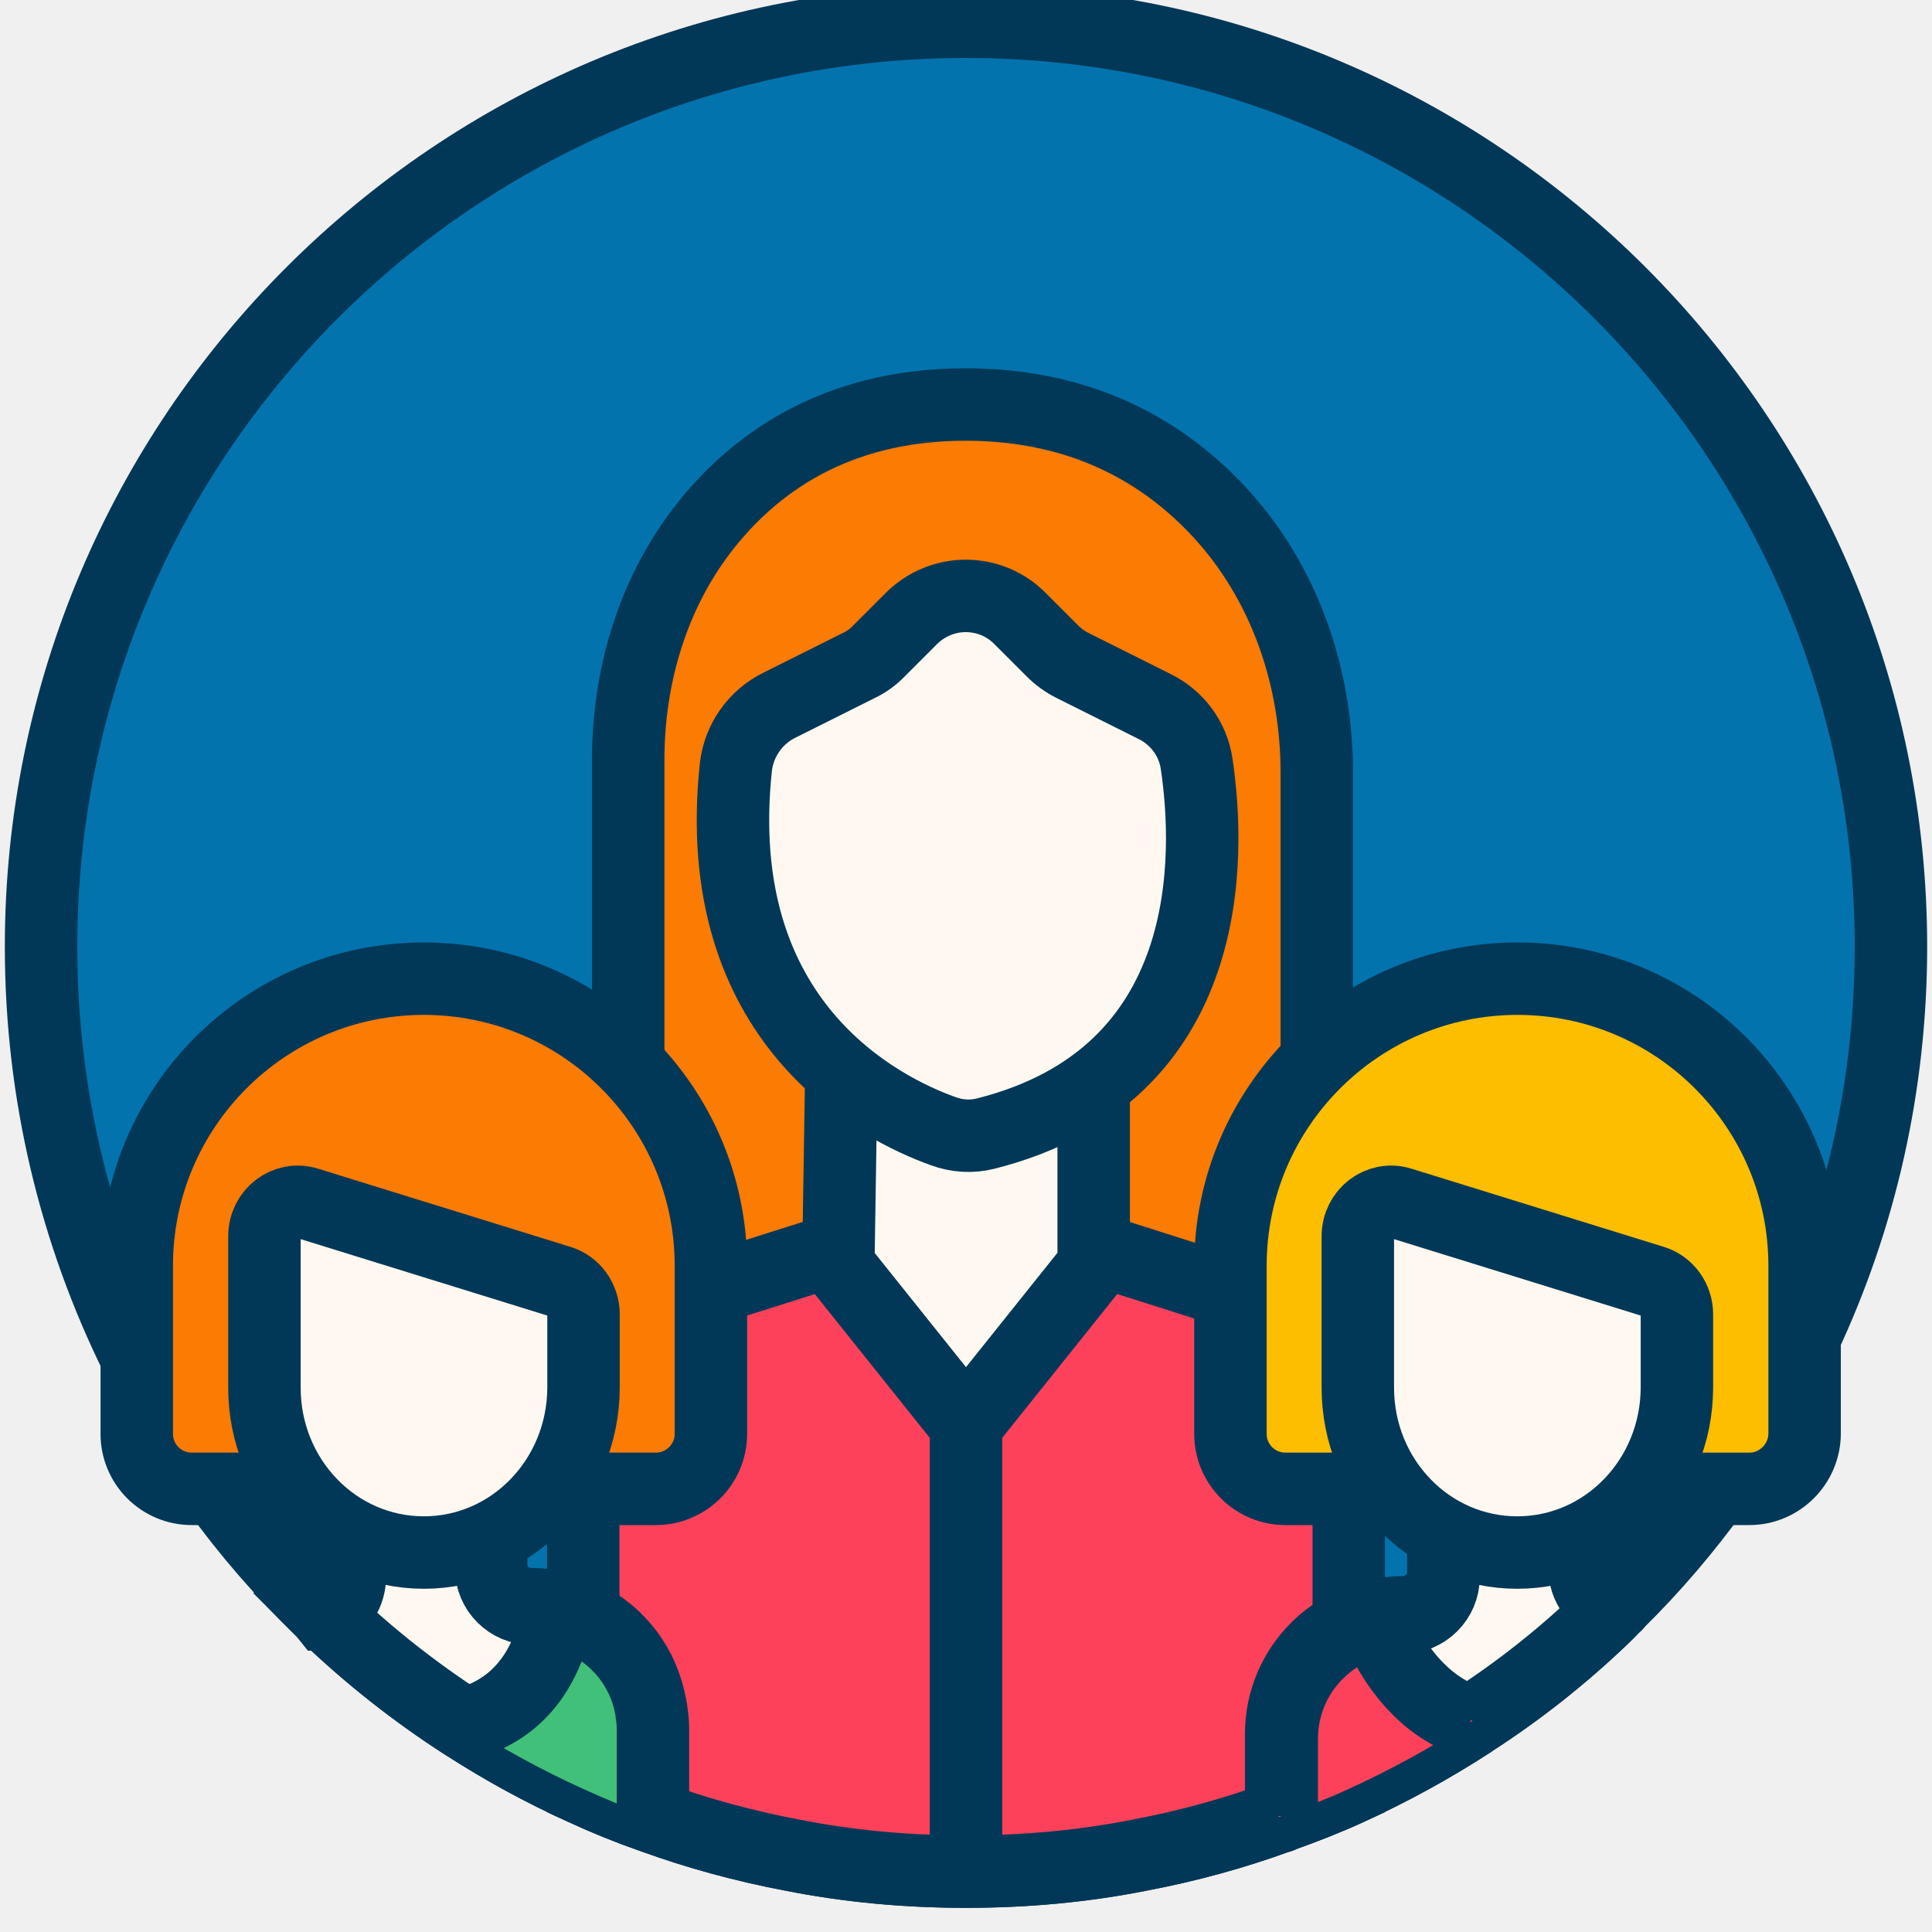
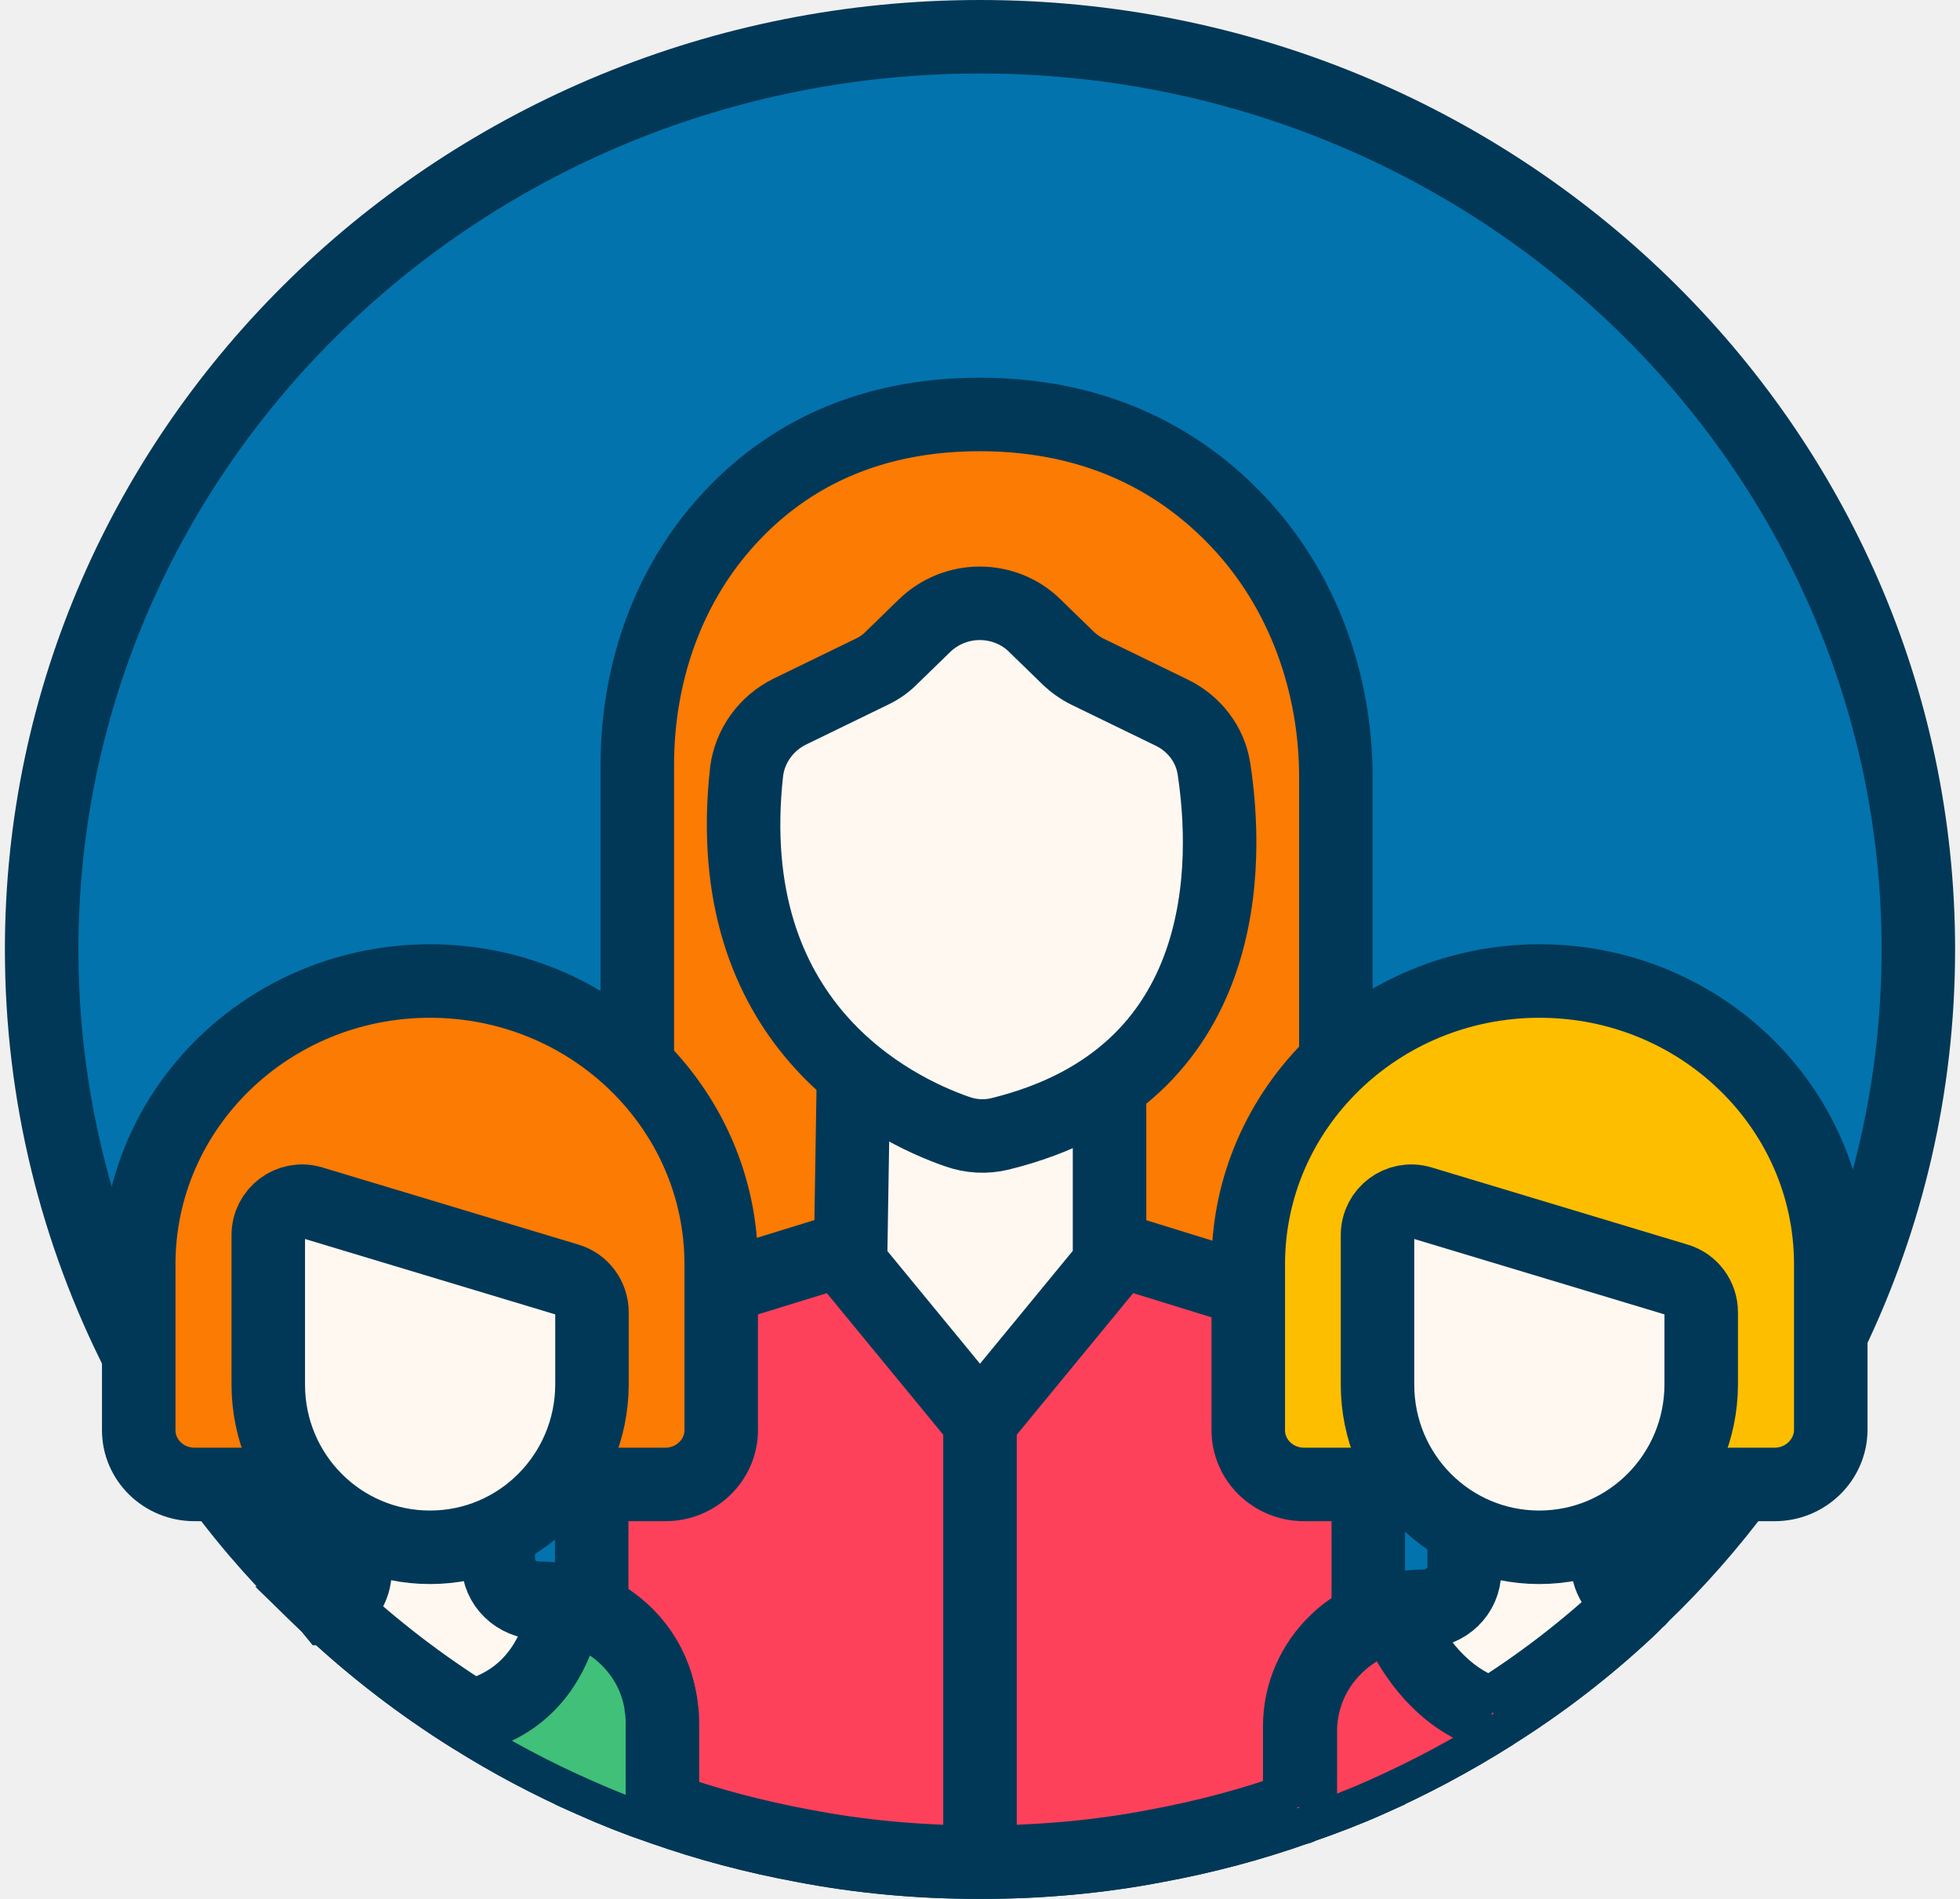
- <svg xmlns="http://www.w3.org/2000/svg" width="160" height="160" viewBox="0 0 160 160" fill="none">
-   <g clip-path="url(#clip0_682_3786)">
-     <path d="M156.6 78.4C156.6 89.95 154.05 100.9 149.45 110.725C147.4 115.15 144.9 119.35 142.05 123.3C139.625 126.65 136.925 129.825 133.95 132.75C133.9 132.85 133.8 132.95 133.625 133.075C133.375 133.375 133.1 133.625 132.8 133.925C129.45 137.125 125.825 140 121.95 142.5C121.9 142.55 121.825 142.6 121.775 142.625C118.575 144.7 115.2 146.55 111.7 148.15C109.9 148.975 108.05 149.7 106.15 150.375C106.15 150.375 106.125 150.425 106.1 150.4C106.05 150.45 105.975 150.475 105.9 150.475C102.2 151.825 98.375 152.875 94.425 153.625C89.775 154.55 84.95 155 80 155C75.05 155 70.225 154.55 65.575 153.625C61.625 152.875 57.75 151.825 54.05 150.475C54.025 150.475 54 150.45 54 150.45H53.975C52.05 149.775 50.15 149 48.3 148.15C44.925 146.625 41.675 144.85 38.575 142.85C38.525 142.825 38.5 142.8 38.45 142.775C34.375 140.15 30.575 137.15 27.1 133.825L26.975 133.7C26.975 133.7 26.975 133.7 26.95 133.7C26.85 133.575 26.775 133.5 26.65 133.375C23.45 130.275 20.525 126.925 17.925 123.3C15.425 119.875 13.225 116.25 11.325 112.425C6.25 102.175 3.4 90.6 3.4 78.4C3.4 36.125 37.725 1.8 80 1.8C122.275 1.8 156.6 36.125 156.6 78.4Z" fill="#0273AD" stroke="#023857" stroke-width="6" />
-     <path d="M52.025 108.925V62.925C52.025 56.1 54 49.325 58.15 43.9C62.3 38.5 69.075 33.5 79.975 33.5C89.875 33.5 96.575 37.625 101.025 42.45C106.375 48.25 109.05 56.05 109.05 63.95V110.1" fill="#FB7B03" />
-     <path d="M52.025 108.925V62.925C52.025 56.1 54 49.325 58.15 43.9C62.3 38.5 69.075 33.5 79.975 33.5C89.875 33.5 96.575 37.625 101.025 42.45C106.375 48.25 109.05 56.05 109.05 63.95V110.1" stroke="#023857" stroke-width="6" />
-     <path d="M111.7 110.1V148.15C109.9 148.975 108.05 149.7 106.15 150.375C106.15 150.375 106.125 150.425 106.1 150.4C106.05 150.45 105.975 150.475 105.9 150.475C102.2 151.825 98.375 152.875 94.425 153.625C89.775 154.55 84.95 155 80 155C75.05 155 70.225 154.55 65.575 153.625C61.625 152.875 57.75 151.825 54.05 150.475C54.025 150.475 54 150.45 54 150.45H53.975C52.05 149.775 50.15 149 48.3 148.15V110.1L52.025 108.9H52.05L58.875 106.75L69.45 103.4H90.575L101.9 107L109.05 109.25L111.7 110.1Z" fill="#FE415B" stroke="#023857" stroke-width="6" />
-     <path d="M80 118.025V155" stroke="#023857" stroke-width="6" />
-     <path d="M69.675 88.775L69.425 104.8L80 118.025L90.575 104.8V89.85" fill="#FFF8F0" />
-     <path d="M69.675 88.775L69.425 104.8L80 118.025L90.575 104.8V89.85" stroke="#023857" stroke-width="6" />
-     <path d="M64.5 58.425L71.15 55.1C71.775 54.8 72.325 54.4 72.8 53.9L75.475 51.225C76.675 50.025 78.3 49.35 79.975 49.35C81.675 49.35 83.3 50.025 84.475 51.225L87.15 53.9C87.625 54.375 88.2 54.8 88.8 55.1L95.65 58.525C97.5 59.45 98.8 61.2 99.1 63.25C100.225 70.825 100.825 89.025 81.65 93.875C80.475 94.175 79.25 94.1 78.1 93.675C72.875 91.8 58.65 84.7 60.95 63.45C61.225 61.3 62.55 59.4 64.5 58.425Z" fill="#FFF8F0" stroke="#023857" stroke-width="6" />
-     <path d="M54 142.899V150.449H53.975C52.05 149.774 50.15 148.999 48.3 148.149C44.925 146.624 41.675 144.849 38.575 142.849C38.525 142.824 38.5 142.799 38.45 142.774C34.375 140.149 30.575 137.149 27.1 133.824L26.975 133.699C26.975 133.699 26.975 133.699 26.95 133.699C26.85 133.574 26.775 133.499 26.65 133.374C28 132.974 28.95 131.699 28.95 130.224V127.024C28.95 127.024 28.95 127.024 28.975 127.024L40.625 126.274V129.499C40.625 129.574 40.625 129.649 40.65 129.749C40.75 131.499 42.2 132.849 43.975 132.849C44.8 132.849 45.55 132.949 46.325 133.149C47 133.299 47.675 133.549 48.3 133.874C51.2 135.249 53.35 138.024 53.85 141.299C53.9 141.549 53.925 141.749 53.95 141.974C53.975 142.274 54 142.574 54 142.899Z" fill="#FFF8F0" stroke="#023857" stroke-width="6" />
-     <path d="M53.975 150.45C52.05 149.775 50.15 149 48.3 148.15C44.925 146.625 41.675 144.85 38.575 142.85C39.075 142.725 39.525 142.5 39.95 142.275C44.25 139.925 44.8 134.225 44.8 134.225C45.25 134.2 45.675 134.225 46.075 134.275C46.9 134.375 47.625 134.675 48.3 135.05C53 137.85 53.825 146.975 53.975 150.45Z" fill="#40C078" />
-     <path d="M54.075 150.475V143.3C54.075 142.85 54.05 142.4 53.975 141.95C53.95 141.7 53.925 141.5 53.875 141.275C53.25 138.125 51.15 135.55 48.325 134.225C47.7 133.9 46.975 133.675 46.275 133.5C45.55 133.325 44.8 133.225 44.025 133.225C42.175 133.225 40.675 131.725 40.675 129.875V129.75V127.325V126.7" stroke="#023857" stroke-width="6" />
-     <path d="M26.95 133.675C26.975 133.675 26.975 133.675 26.975 133.675C28.175 133.15 28.975 131.95 28.975 130.575V127.375" stroke="#023857" stroke-width="6" />
-     <path d="M54.325 123.3H15.875C13.35 123.3 11.325 121.25 11.325 118.75V104.825C11.325 91.7 21.975 81.05 35.1 81.05C48.225 81.05 58.875 91.7 58.875 104.825V118.75C58.875 121.25 56.825 123.3 54.325 123.3Z" fill="#FB7B03" stroke="#023857" stroke-width="6" />
-     <path d="M35.1 128.575C27.8 128.575 21.9 122.475 21.9 114.925V102.375C21.9 100.475 23.675 99.1 25.45 99.65L46.35 106.125C47.525 106.475 48.325 107.6 48.325 108.85V114.925C48.3 122.475 42.4 128.575 35.1 128.575Z" fill="#FFF8F0" stroke="#023857" stroke-width="6" />
-     <path d="M38.45 142.775C38.975 142.65 39.475 142.475 39.95 142.275C43.875 140.625 45.4 137.1 46.075 134.275C46.15 134 46.2 133.75 46.225 133.5C46.25 133.375 46.275 133.225 46.3 133.125" stroke="#023857" stroke-width="6" />
-     <path d="M133.925 132.75C133.875 132.85 133.775 132.95 133.6 133.075C133.35 133.375 133.075 133.625 132.775 133.925C129.45 137.125 125.825 140 121.95 142.5C121.9 142.55 121.825 142.6 121.775 142.625C118.575 144.7 115.2 146.55 111.7 148.15C109.9 148.975 108.05 149.7 106.15 150.375C106.15 150.375 106.125 150.425 106.1 150.4V143.6C106.1 140.825 107.225 138.325 109.05 136.5C109.825 135.725 110.725 135.1 111.7 134.6C111.95 134.475 112.2 134.35 112.475 134.275C112.9 134.1 113.325 133.95 113.775 133.85C114.55 133.65 115.35 133.525 116.175 133.525C118.025 133.525 119.525 132.05 119.525 130.2V127L131.2 126.25V129.475C131.2 129.55 131.2 129.625 131.225 129.725C131.3 131.275 132.45 132.525 133.925 132.75Z" fill="#FFF8F0" stroke="#023857" stroke-width="6" />
-     <path d="M121.95 142.499C121.9 142.549 121.825 142.599 121.775 142.624C118.575 144.699 115.2 146.549 111.7 148.149C109.9 148.974 108.05 149.699 106.15 150.374C106.15 150.374 106.125 150.424 106.1 150.399C106.05 150.449 105.975 150.474 105.9 150.474C105.65 148.549 105.8 146.774 106.1 145.149C106.1 145.074 106.125 144.999 106.15 144.899C107.2 139.949 110.25 136.449 111.675 135.024C111.675 135.024 111.675 135.024 111.7 135.024V134.999C112.175 134.524 112.475 134.274 112.475 134.274C112.475 134.274 112.525 134.374 112.625 134.599C113.175 135.624 115.225 138.949 119 141.174C119.85 141.699 120.85 142.174 121.95 142.499Z" fill="#FE415B" />
-     <path d="M133.625 133.075C132.225 132.7 131.225 131.4 131.225 129.875V129.75V127.325V126.7" stroke="#023857" stroke-width="6" />
-     <path d="M119.55 127.399V130.599C119.55 132.449 118.05 133.949 116.2 133.949C115.4 133.949 114.65 134.024 113.9 134.249C113.475 134.324 113.025 134.449 112.625 134.624C112.3 134.749 112 134.899 111.7 135.024V135.049C111.675 135.049 111.675 135.049 111.675 135.049C110.7 135.524 109.825 136.174 109.075 136.924C107.25 138.749 106.15 141.249 106.15 144.024V144.924V150.399" stroke="#023857" stroke-width="6" />
-     <path d="M144.875 123.3H106.45C103.925 123.3 101.9 121.25 101.9 118.75V104.825C101.9 91.7 112.55 81.05 125.675 81.05C138.8 81.05 149.45 91.7 149.45 104.825V118.75C149.425 121.25 147.375 123.3 144.875 123.3Z" fill="#FEBE00" stroke="#023857" stroke-width="6" />
-     <path d="M125.65 128.575C118.35 128.575 112.45 122.475 112.45 114.925V102.375C112.45 100.475 114.225 99.1 116 99.65L136.9 106.125C138.075 106.475 138.875 107.6 138.875 108.85V114.925C138.85 122.475 132.95 128.575 125.65 128.575Z" fill="#FFF8F0" stroke="#023857" stroke-width="6" />
-     <path d="M121.75 142.625C120.725 142.25 119.8 141.75 118.975 141.175C115.8 138.9 114.3 135.375 113.875 134.225C113.8 133.975 113.75 133.85 113.75 133.85" stroke="#023857" stroke-width="6" />
-   </g>
-   <defs>
-     <clipPath id="clip0_682_3786">
-       <rect width="160" height="160" fill="white" />
-     </clipPath>
-   </defs>
+ <svg xmlns="http://www.w3.org/2000/svg" width="160" height="155" viewBox="0 0 160 155" fill="none">
+   <path d="M156.6 77.5C156.6 88.733 154.05 99.383 149.45 108.939C147.4 113.242 144.9 117.327 142.05 121.169C139.625 124.427 136.925 127.515 133.95 130.36C133.9 130.457 133.8 130.554 133.625 130.676C133.375 130.968 133.1 131.211 132.8 131.503C129.45 134.615 125.825 137.411 121.95 139.843C121.9 139.891 121.825 139.94 121.775 139.964C118.575 141.982 115.2 143.781 111.7 145.338C109.9 146.14 108.05 146.845 106.15 147.502C106.15 147.502 106.125 147.55 106.1 147.526C106.05 147.575 105.975 147.599 105.9 147.599C102.2 148.912 98.375 149.933 94.425 150.663C89.775 151.562 84.95 152 80 152C75.05 152 70.225 151.562 65.575 150.663C61.625 149.933 57.75 148.912 54.05 147.599C54.025 147.599 54 147.575 54 147.575H53.975C52.05 146.918 50.15 146.164 48.3 145.338C44.925 143.854 41.675 142.128 38.575 140.183C38.525 140.159 38.5 140.134 38.45 140.11C34.375 137.557 30.575 134.639 27.1 131.405L26.975 131.284C26.975 131.284 26.975 131.284 26.95 131.284C26.85 131.162 26.775 131.089 26.65 130.968C23.45 127.953 20.525 124.695 17.925 121.169C15.425 117.838 13.225 114.312 11.325 110.592C6.25 100.623 3.4 89.365 3.4 77.5C3.4 36.384 37.725 3 80 3C122.275 3 156.6 36.384 156.6 77.5Z" fill="#0273AD" stroke="#023857" stroke-width="6" />
+   <path d="M52.025 107.188V62.449C52.025 55.811 54 49.222 58.15 43.946C62.3 38.694 69.075 33.831 79.975 33.831C89.875 33.831 96.575 37.843 101.025 42.536C106.375 48.177 109.05 55.763 109.05 63.446V108.331" fill="#FB7B03" />
+   <path d="M52.025 107.188V62.449C52.025 55.811 54 49.222 58.15 43.946C62.3 38.694 69.075 33.831 79.975 33.831C89.875 33.831 96.575 37.843 101.025 42.536C106.375 48.177 109.05 55.763 109.05 63.446V108.331" stroke="#023857" stroke-width="6" />
+   <path d="M111.7 108.332V145.339C109.9 146.141 108.05 146.846 106.15 147.503C106.15 147.503 106.125 147.551 106.1 147.527C106.05 147.575 105.975 147.6 105.9 147.6C102.2 148.913 98.375 149.934 94.425 150.663C89.775 151.563 84.95 152.001 80 152.001C75.05 152.001 70.225 151.563 65.575 150.663C61.625 149.934 57.75 148.913 54.05 147.6C54.025 147.6 54 147.575 54 147.575H53.975C52.05 146.919 50.15 146.165 48.3 145.339V108.332L52.025 107.165H52.05L58.875 105.074L69.45 101.815H90.575L101.9 105.317L109.05 107.505L111.7 108.332Z" fill="#FE415B" stroke="#023857" stroke-width="6" />
+   <path d="M80 116.039V152" stroke="#023857" stroke-width="6" />
+   <path d="M69.675 87.591L69.425 103.176L80 116.039L90.575 103.176V88.636" fill="#FFF8F0" />
+   <path d="M69.675 87.591L69.425 103.176L80 116.039L90.575 103.176V88.636" stroke="#023857" stroke-width="6" />
+   <path d="M64.5 58.072L71.15 54.839C71.775 54.547 72.325 54.158 72.8 53.671L75.475 51.07C76.675 49.903 78.3 49.246 79.975 49.246C81.675 49.246 83.3 49.903 84.475 51.07L87.15 53.671C87.625 54.133 88.2 54.547 88.8 54.839L95.65 58.169C97.5 59.069 98.8 60.771 99.1 62.765C100.225 70.132 100.825 87.833 81.65 92.55C80.475 92.842 79.25 92.769 78.1 92.356C72.875 90.532 58.65 83.627 60.95 62.959C61.225 60.868 62.55 59.021 64.5 58.072Z" fill="#FFF8F0" stroke="#023857" stroke-width="6" />
+   <path d="M54 140.231V147.574H53.975C52.05 146.917 50.15 146.163 48.3 145.337C44.925 143.854 41.675 142.127 38.575 140.182C38.525 140.158 38.5 140.133 38.45 140.109C34.375 137.556 30.575 134.638 27.1 131.405L26.975 131.283C26.975 131.283 26.975 131.283 26.95 131.283C26.85 131.161 26.775 131.088 26.65 130.967C28 130.578 28.95 129.338 28.95 127.903V124.791C28.95 124.791 28.95 124.791 28.975 124.791L40.625 124.062V127.198C40.625 127.271 40.625 127.344 40.65 127.441C40.75 129.143 42.2 130.456 43.975 130.456C44.8 130.456 45.55 130.554 46.325 130.748C47 130.894 47.675 131.137 48.3 131.453C51.2 132.79 53.35 135.489 53.85 138.675C53.9 138.918 53.925 139.112 53.95 139.331C53.975 139.623 54 139.915 54 140.231Z" fill="#FFF8F0" stroke="#023857" stroke-width="6" />
+   <path d="M53.975 147.575C52.05 146.918 50.15 146.165 48.3 145.338C44.925 143.855 41.675 142.128 38.575 140.183C39.075 140.062 39.525 139.843 39.95 139.624C44.25 137.338 44.8 131.795 44.8 131.795C45.25 131.77 45.675 131.795 46.075 131.843C46.9 131.941 47.625 132.232 48.3 132.597C53 135.32 53.825 144.195 53.975 147.575Z" fill="#40C078" />
+   <path d="M54.075 147.599V140.62C54.075 140.183 54.05 139.745 53.975 139.307C53.95 139.064 53.925 138.87 53.875 138.651C53.25 135.587 51.15 133.083 48.325 131.794C47.7 131.478 46.975 131.259 46.275 131.089C45.55 130.919 44.8 130.822 44.025 130.822C42.175 130.822 40.675 129.363 40.675 127.564V127.442V125.083V124.476" stroke="#023857" stroke-width="6" />
+   <path d="M26.95 131.26C26.975 131.26 26.975 131.26 26.975 131.26C28.175 130.749 28.975 129.582 28.975 128.245V125.133" stroke="#023857" stroke-width="6" />
+   <path d="M54.325 121.169H15.875C13.35 121.169 11.325 119.175 11.325 116.744V103.2C11.325 90.435 21.975 80.077 35.1 80.077C48.225 80.077 58.875 90.435 58.875 103.2V116.744C58.875 119.175 56.825 121.169 54.325 121.169Z" fill="#FB7B03" stroke="#023857" stroke-width="6" />
+   <path d="M35.1 126.299C27.8 126.299 21.9 120.366 21.9 113.023V100.817C21.9 98.969 23.675 97.632 25.45 98.167L46.35 104.464C47.525 104.805 48.325 105.899 48.325 107.115V113.023C48.3 120.366 42.4 126.299 35.1 126.299Z" fill="#FFF8F0" stroke="#023857" stroke-width="6" />
+   <path d="M38.45 140.11C38.975 139.988 39.475 139.818 39.95 139.624C43.875 138.019 45.4 134.591 46.075 131.843C46.15 131.576 46.2 131.332 46.225 131.089C46.25 130.968 46.275 130.822 46.3 130.725" stroke="#023857" stroke-width="6" />
+   <path d="M133.925 130.36C133.875 130.457 133.775 130.554 133.6 130.676C133.35 130.968 133.075 131.211 132.775 131.503C129.45 134.615 125.825 137.411 121.95 139.843C121.9 139.891 121.825 139.94 121.775 139.964C118.575 141.982 115.2 143.782 111.7 145.338C109.9 146.14 108.05 146.845 106.15 147.502C106.15 147.502 106.125 147.55 106.1 147.526V140.912C106.1 138.213 107.225 135.782 109.05 134.007C109.825 133.253 110.725 132.645 111.7 132.159C111.95 132.038 112.2 131.916 112.475 131.843C112.9 131.673 113.325 131.527 113.775 131.43C114.55 131.235 115.35 131.114 116.175 131.114C118.025 131.114 119.525 129.679 119.525 127.88V124.768L131.2 124.038V127.175C131.2 127.248 131.2 127.321 131.225 127.418C131.3 128.925 132.45 130.141 133.925 130.36Z" fill="#FFF8F0" stroke="#023857" stroke-width="6" />
+   <path d="M121.95 139.842C121.9 139.891 121.825 139.94 121.775 139.964C118.575 141.982 115.2 143.781 111.7 145.337C109.9 146.14 108.05 146.845 106.15 147.501C106.15 147.501 106.125 147.55 106.1 147.526C106.05 147.574 105.975 147.599 105.9 147.599C105.65 145.726 105.8 144 106.1 142.42C106.1 142.347 106.125 142.274 106.15 142.176C107.2 137.362 110.25 133.958 111.675 132.572C111.675 132.572 111.675 132.572 111.7 132.572V132.548C112.175 132.086 112.475 131.843 112.475 131.843C112.475 131.843 112.525 131.94 112.625 132.159C113.175 133.156 115.225 136.39 119 138.554C119.85 139.064 120.85 139.526 121.95 139.842Z" fill="#FE415B" />
+   <path d="M133.625 130.676C132.225 130.311 131.225 129.047 131.225 127.564V127.442V125.083V124.476" stroke="#023857" stroke-width="6" />
+   <path d="M119.55 125.156V128.269C119.55 130.068 118.05 131.527 116.2 131.527C115.4 131.527 114.65 131.6 113.9 131.818C113.475 131.891 113.025 132.013 112.625 132.183C112.3 132.305 112 132.451 111.7 132.572V132.597C111.675 132.597 111.675 132.597 111.675 132.597C110.7 133.058 109.825 133.691 109.075 134.42C107.25 136.195 106.15 138.627 106.15 141.325V142.201V147.526" stroke="#023857" stroke-width="6" />
+   <path d="M144.875 121.169H106.45C103.925 121.169 101.9 119.175 101.9 116.744V103.2C101.9 90.435 112.55 80.077 125.675 80.077C138.8 80.077 149.45 90.435 149.45 103.2V116.744C149.425 119.175 147.375 121.169 144.875 121.169Z" fill="#FEBE00" stroke="#023857" stroke-width="6" />
+   <path d="M125.65 126.299C118.35 126.299 112.45 120.366 112.45 113.023V100.817C112.45 98.969 114.225 97.632 116 98.167L136.9 104.464C138.075 104.805 138.875 105.899 138.875 107.115V113.023C138.85 120.366 132.95 126.299 125.65 126.299Z" fill="#FFF8F0" stroke="#023857" stroke-width="6" />
+   <path d="M121.75 139.964C120.725 139.599 119.8 139.113 118.975 138.554C115.8 136.341 114.3 132.913 113.875 131.794C113.8 131.551 113.75 131.43 113.75 131.43" stroke="#023857" stroke-width="6" />
</svg>
